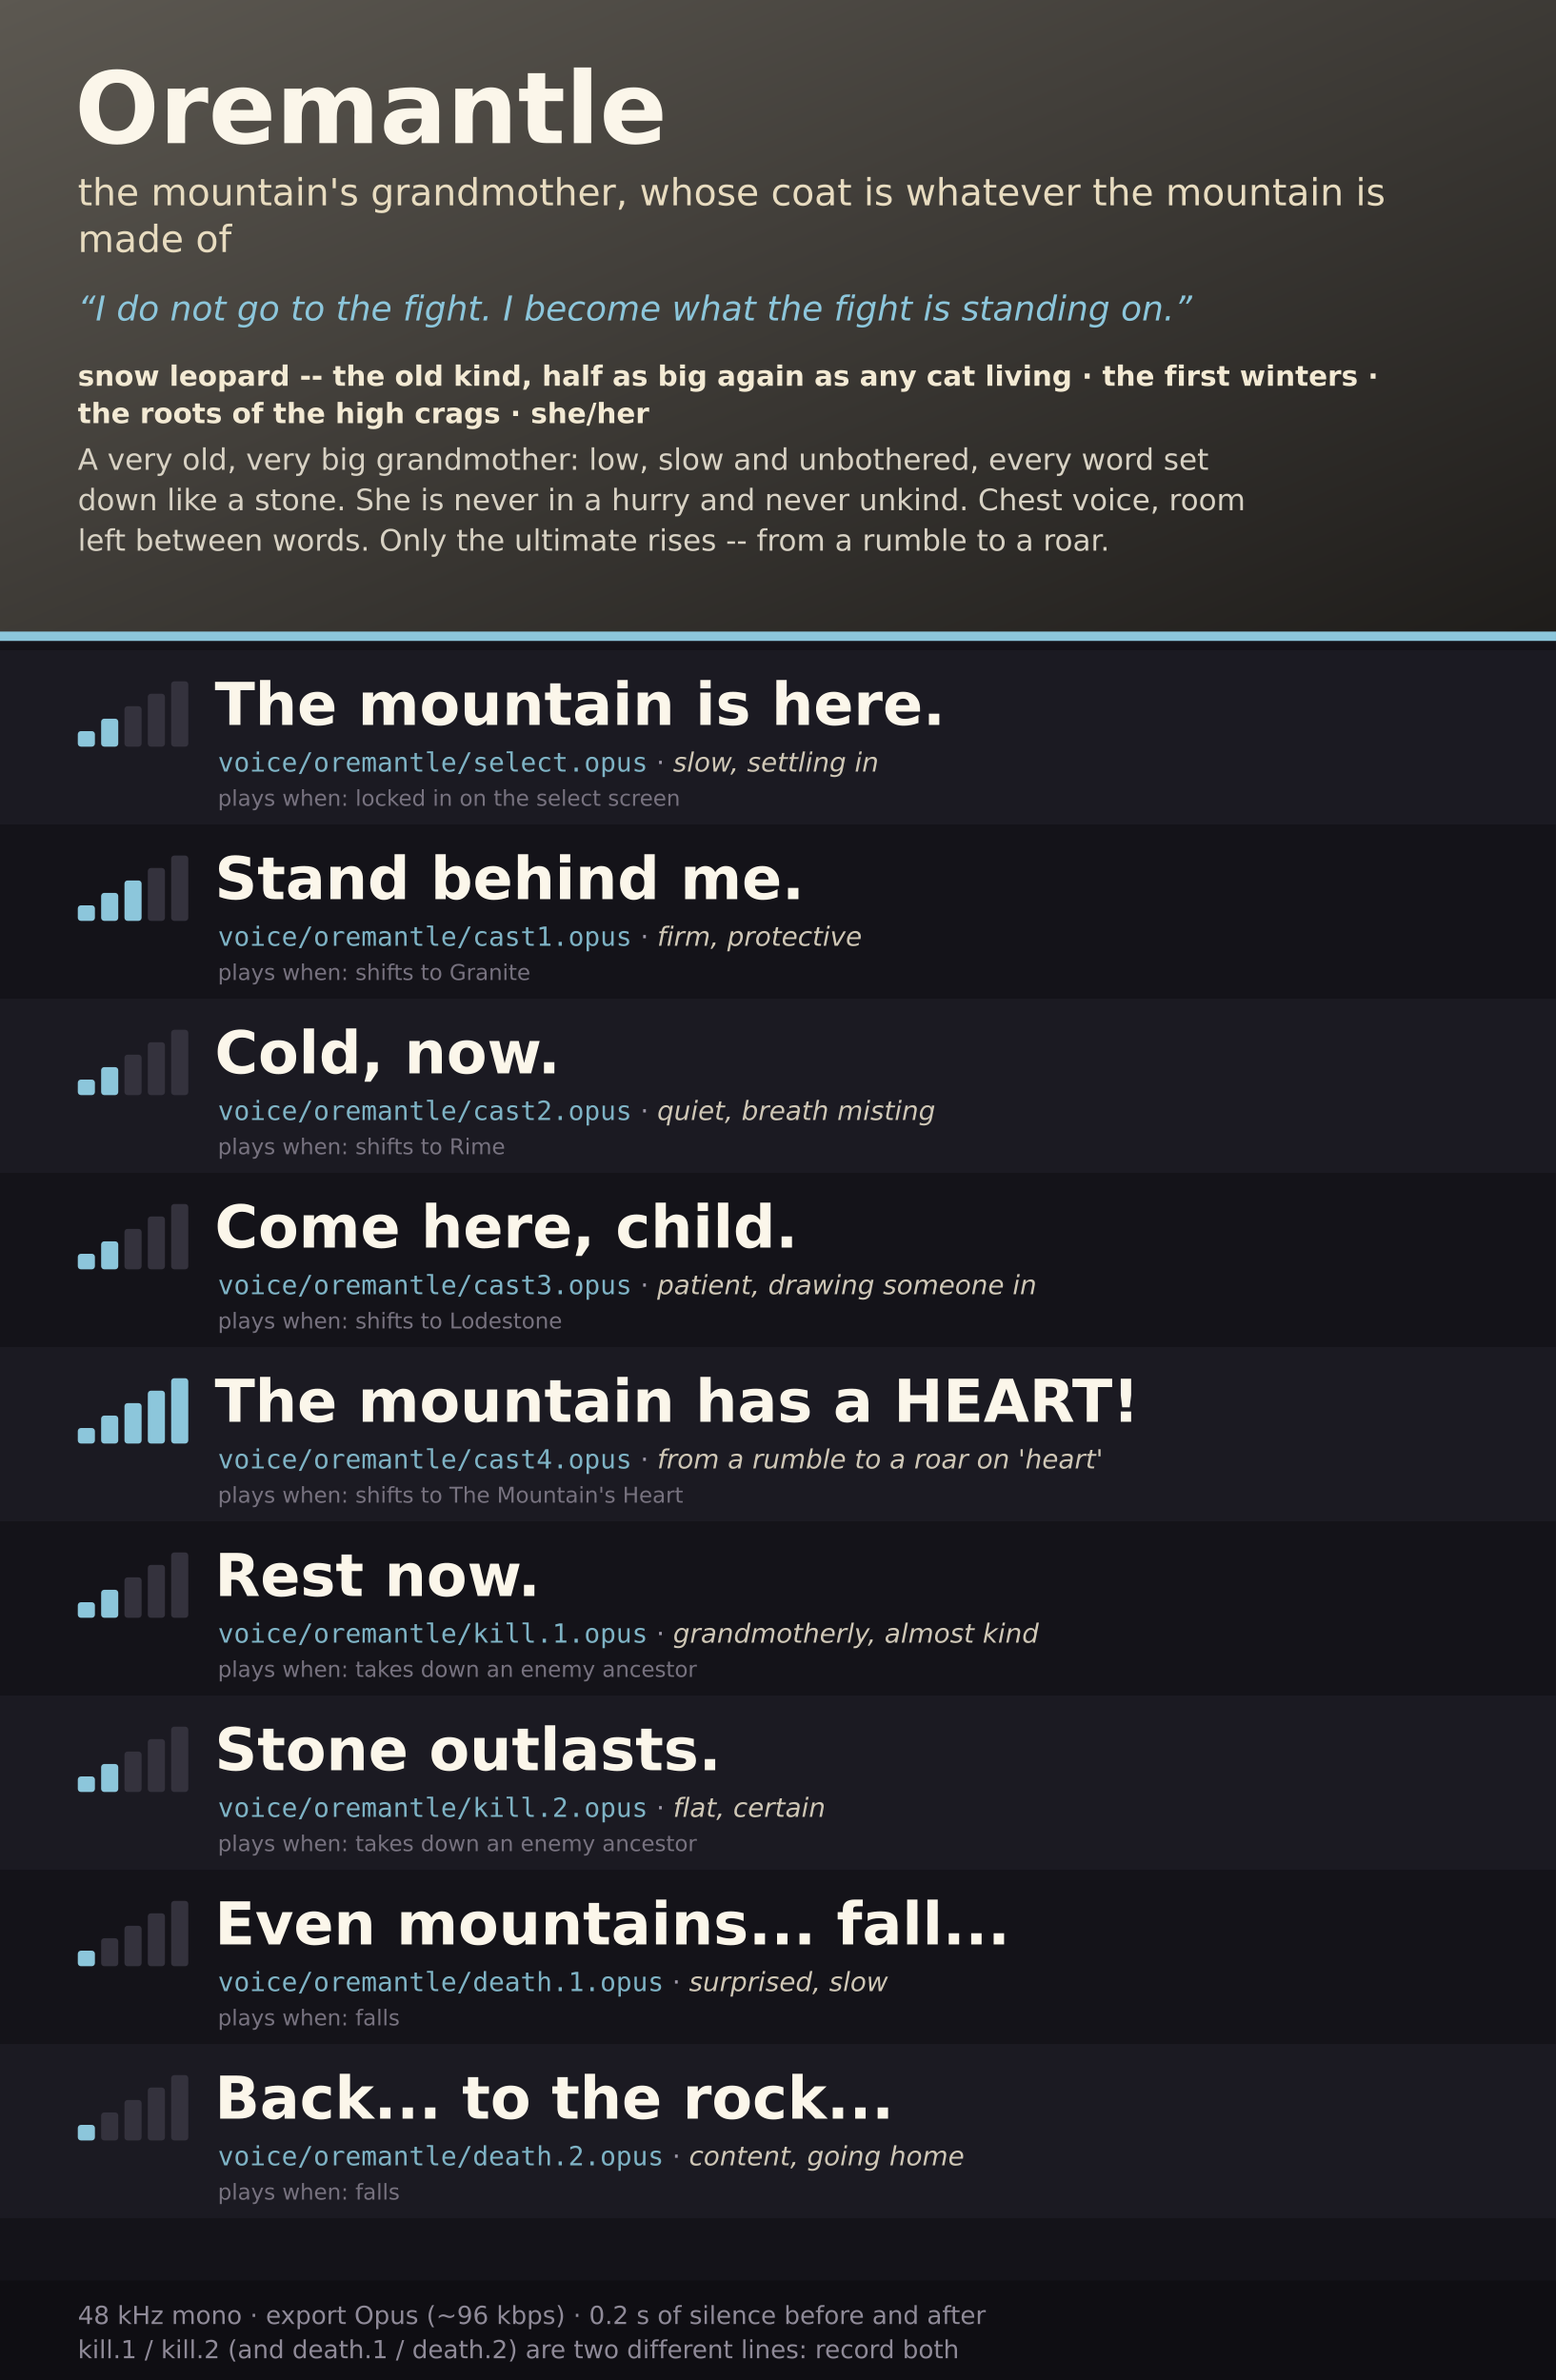
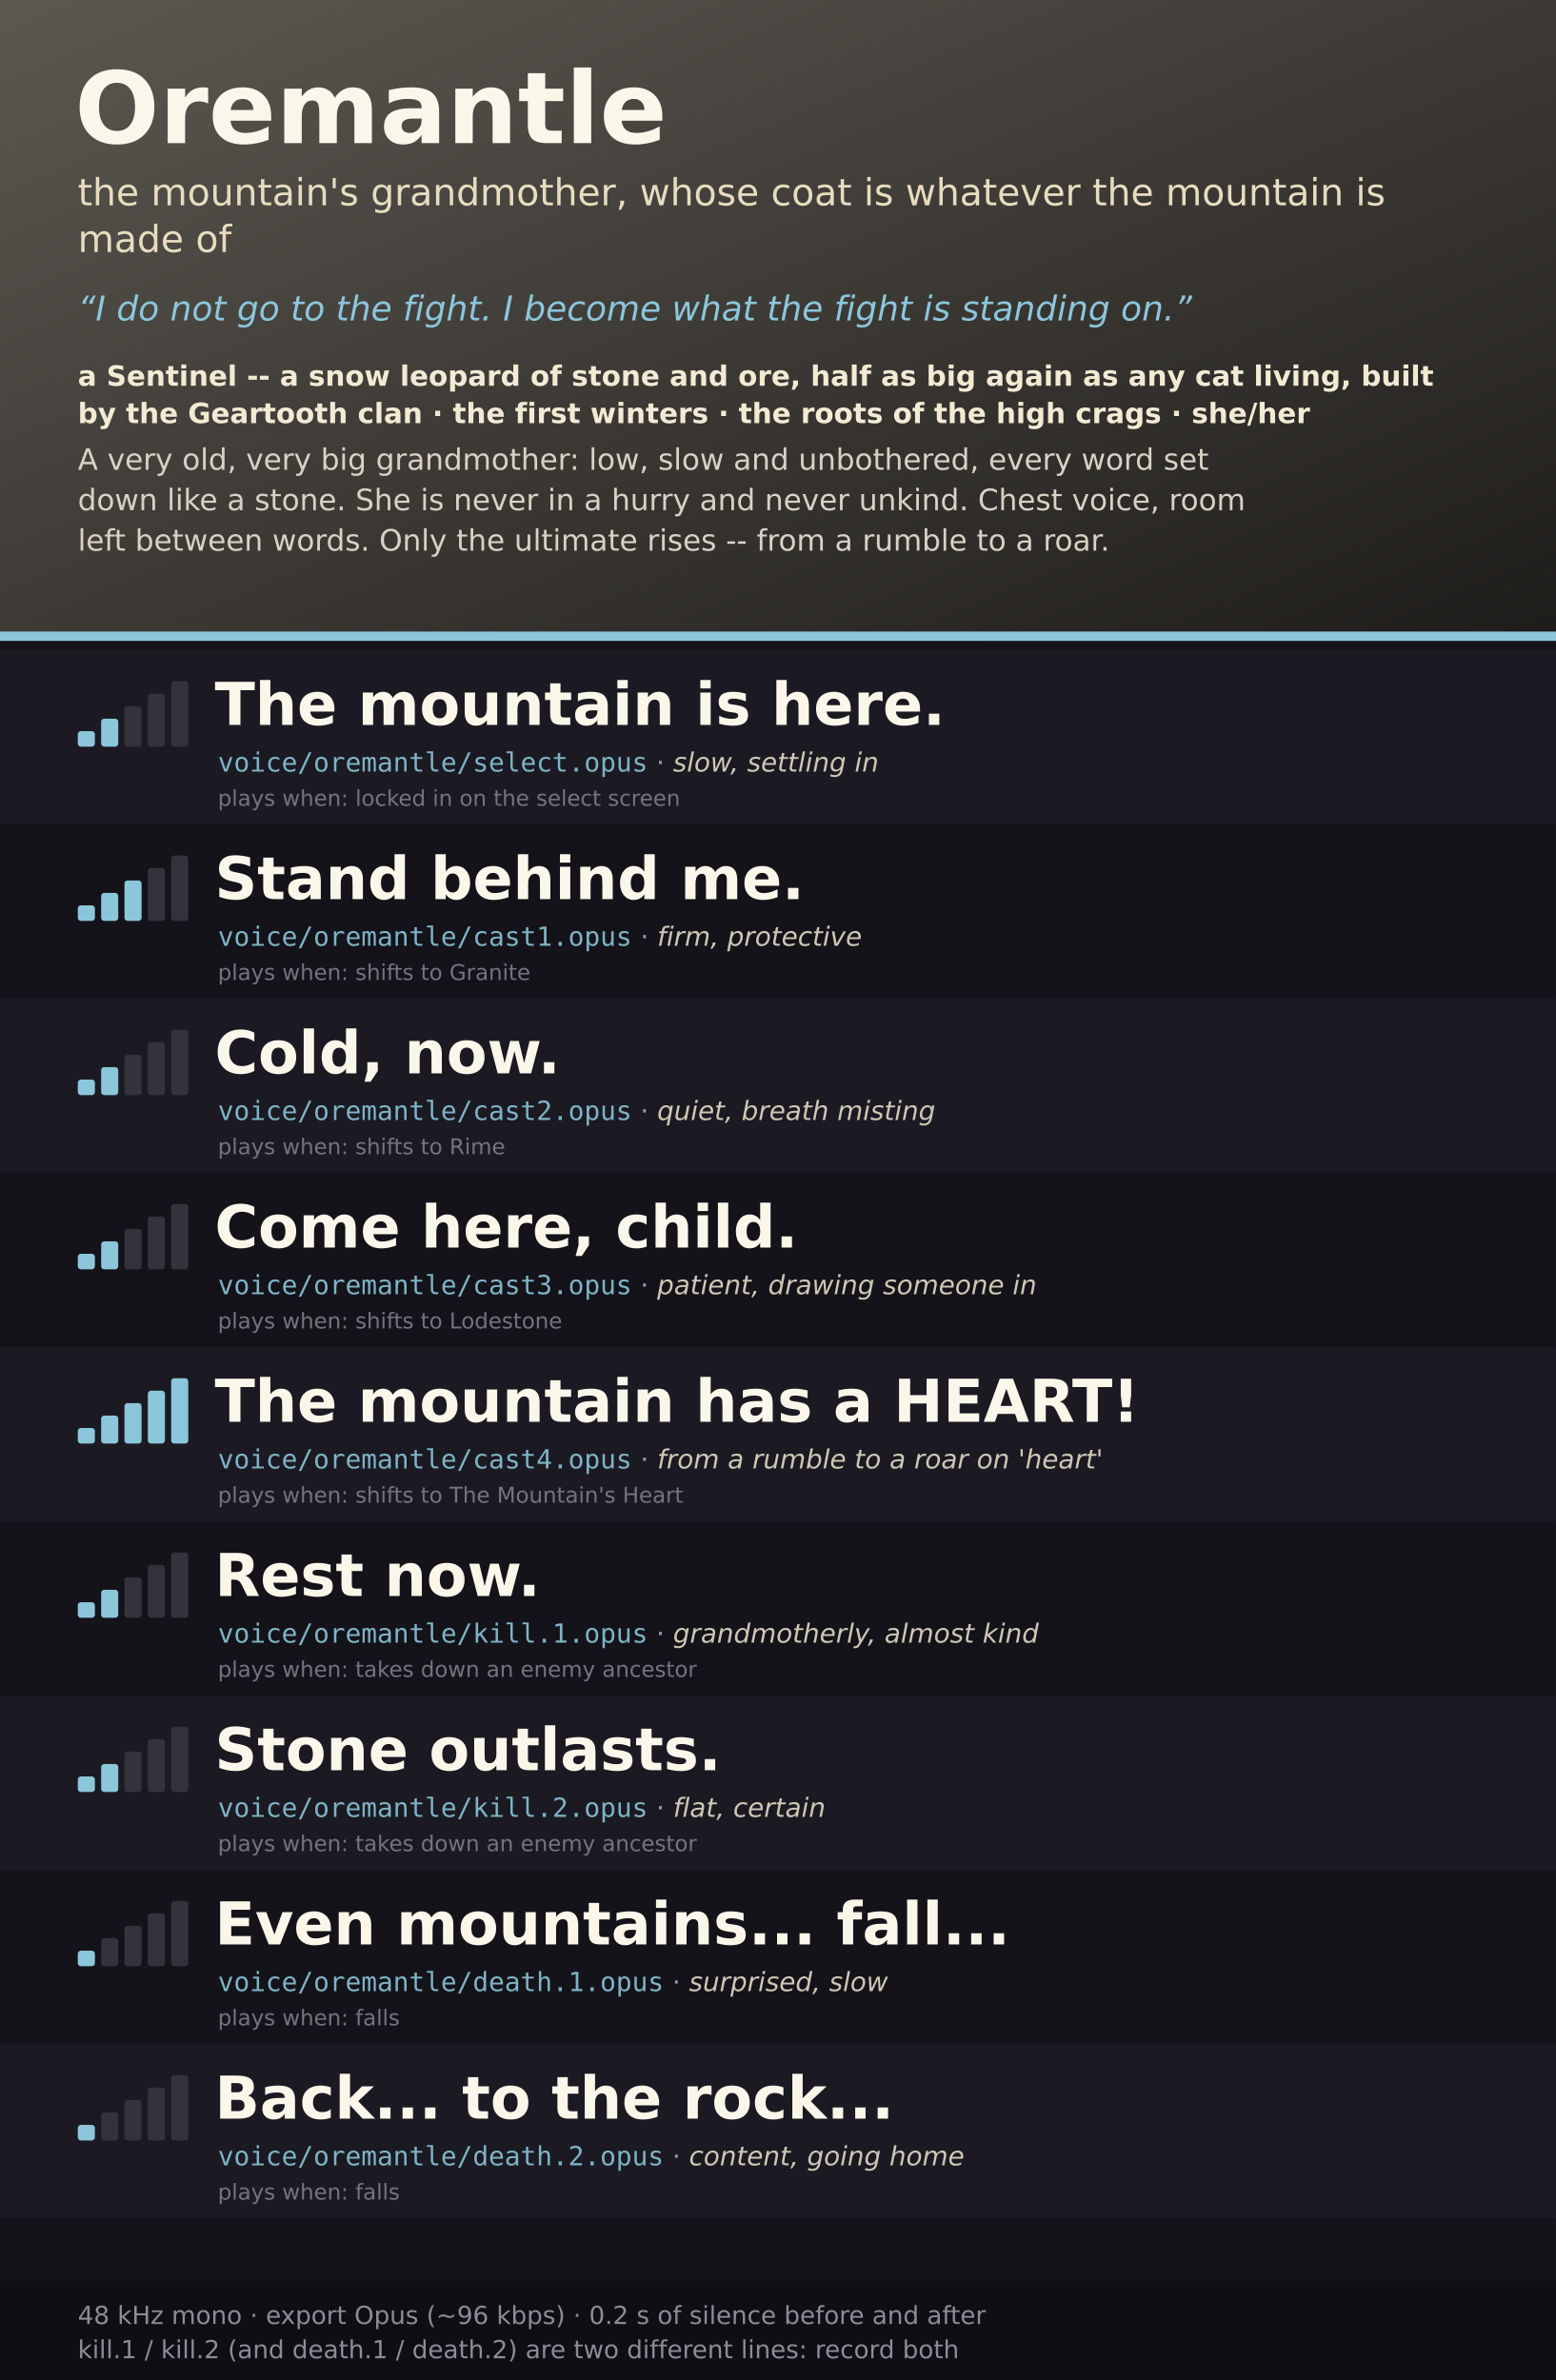
<svg xmlns="http://www.w3.org/2000/svg" width="1000" height="1530" viewBox="0 0 1000 1530" font-family="DejaVu Sans, Helvetica, Arial, sans-serif">
  <defs>
    <linearGradient id="hd" x1="0" y1="0" x2="1" y2="1">
      <stop offset="0" stop-color="#5c5851" />
      <stop offset="1" stop-color="#1e1c1a" />
    </linearGradient>
  </defs>
  <rect width="1000" height="1530" fill="#141319" />
  <rect width="1000" height="412" fill="url(#hd)" />
  <rect y="406" width="1000" height="6" fill="#8cc6db" />
  <text x="48" y="92" font-size="64" font-weight="bold" fill="#fbf6ea">Oremantle</text>
  <text x="50" y="132" font-size="24" fill="#e8dcc0">the mountain's grandmother, whose coat is whatever the mountain is</text>
  <text x="50" y="162" font-size="24" fill="#e8dcc0">made of</text>
  <text x="50" y="206" font-size="22" font-style="italic" fill="#8cc6db">“I do not go to the fight. I become what the fight is standing on.”</text>
-   <text x="50" y="248" font-size="18" font-weight="bold" fill="#f3ead4">snow leopard -- the old kind, half as big again as any cat living · the first winters ·</text>
-   <text x="50" y="272" font-size="18" font-weight="bold" fill="#f3ead4">the roots of the high crags · she/her</text>
+   <text x="50" y="248" font-size="18" font-weight="bold" fill="#f3ead4">a Sentinel -- a snow leopard of stone and ore, half as big again as any cat living, built</text>
+   <text x="50" y="272" font-size="18" font-weight="bold" fill="#f3ead4">by the Geartooth clan · the first winters · the roots of the high crags · she/her</text>
  <text x="50" y="302" font-size="19" fill="#d8d2c4">A very old, very big grandmother: low, slow and unbothered, every word set</text>
  <text x="50" y="328" font-size="19" fill="#d8d2c4">down like a stone. She is never in a hurry and never unkind. Chest voice, room</text>
  <text x="50" y="354" font-size="19" fill="#d8d2c4">left between words. Only the ultimate rises -- from a rumble to a roar.</text>
  <rect x="0" y="418" width="1000" height="112" fill="#1b1a22" />
  <rect x="50" y="470" width="11" height="10" rx="2" fill="#8cc6db" />
  <rect x="65" y="462" width="11" height="18" rx="2" fill="#8cc6db" />
  <rect x="80" y="454" width="11" height="26" rx="2" fill="#34323d" />
  <rect x="95" y="446" width="11" height="34" rx="2" fill="#34323d" />
  <rect x="110" y="438" width="11" height="42" rx="2" fill="#34323d" />
  <text x="138" y="466" font-size="38" font-weight="bold" fill="#fbf6ea">The mountain is here.</text>
  <text x="140" y="496" font-size="17" fill="#9e98a8">
    <tspan font-family="DejaVu Sans Mono, monospace" fill="#7eb3c5">voice/oremantle/select.opus</tspan>  ·  <tspan font-style="italic" fill="#cfc7b6">slow, settling in</tspan>
  </text>
  <text x="140" y="518" font-size="14" fill="#77727f">plays when: locked in on the select screen</text>
  <rect x="50" y="582" width="11" height="10" rx="2" fill="#8cc6db" />
  <rect x="65" y="574" width="11" height="18" rx="2" fill="#8cc6db" />
  <rect x="80" y="566" width="11" height="26" rx="2" fill="#8cc6db" />
  <rect x="95" y="558" width="11" height="34" rx="2" fill="#34323d" />
  <rect x="110" y="550" width="11" height="42" rx="2" fill="#34323d" />
  <text x="138" y="578" font-size="38" font-weight="bold" fill="#fbf6ea">Stand behind me.</text>
  <text x="140" y="608" font-size="17" fill="#9e98a8">
    <tspan font-family="DejaVu Sans Mono, monospace" fill="#7eb3c5">voice/oremantle/cast1.opus</tspan>  ·  <tspan font-style="italic" fill="#cfc7b6">firm, protective</tspan>
  </text>
  <text x="140" y="630" font-size="14" fill="#77727f">plays when: shifts to Granite</text>
  <rect x="0" y="642" width="1000" height="112" fill="#1b1a22" />
  <rect x="50" y="694" width="11" height="10" rx="2" fill="#8cc6db" />
  <rect x="65" y="686" width="11" height="18" rx="2" fill="#8cc6db" />
  <rect x="80" y="678" width="11" height="26" rx="2" fill="#34323d" />
  <rect x="95" y="670" width="11" height="34" rx="2" fill="#34323d" />
  <rect x="110" y="662" width="11" height="42" rx="2" fill="#34323d" />
  <text x="138" y="690" font-size="38" font-weight="bold" fill="#fbf6ea">Cold, now.</text>
  <text x="140" y="720" font-size="17" fill="#9e98a8">
    <tspan font-family="DejaVu Sans Mono, monospace" fill="#7eb3c5">voice/oremantle/cast2.opus</tspan>  ·  <tspan font-style="italic" fill="#cfc7b6">quiet, breath misting</tspan>
  </text>
  <text x="140" y="742" font-size="14" fill="#77727f">plays when: shifts to Rime</text>
  <rect x="50" y="806" width="11" height="10" rx="2" fill="#8cc6db" />
  <rect x="65" y="798" width="11" height="18" rx="2" fill="#8cc6db" />
  <rect x="80" y="790" width="11" height="26" rx="2" fill="#34323d" />
  <rect x="95" y="782" width="11" height="34" rx="2" fill="#34323d" />
  <rect x="110" y="774" width="11" height="42" rx="2" fill="#34323d" />
  <text x="138" y="802" font-size="38" font-weight="bold" fill="#fbf6ea">Come here, child.</text>
  <text x="140" y="832" font-size="17" fill="#9e98a8">
    <tspan font-family="DejaVu Sans Mono, monospace" fill="#7eb3c5">voice/oremantle/cast3.opus</tspan>  ·  <tspan font-style="italic" fill="#cfc7b6">patient, drawing someone in</tspan>
  </text>
  <text x="140" y="854" font-size="14" fill="#77727f">plays when: shifts to Lodestone</text>
  <rect x="0" y="866" width="1000" height="112" fill="#1b1a22" />
  <rect x="50" y="918" width="11" height="10" rx="2" fill="#8cc6db" />
  <rect x="65" y="910" width="11" height="18" rx="2" fill="#8cc6db" />
  <rect x="80" y="902" width="11" height="26" rx="2" fill="#8cc6db" />
  <rect x="95" y="894" width="11" height="34" rx="2" fill="#8cc6db" />
  <rect x="110" y="886" width="11" height="42" rx="2" fill="#8cc6db" />
  <text x="138" y="914" font-size="38" font-weight="bold" fill="#fbf6ea">The mountain has a HEART!</text>
  <text x="140" y="944" font-size="17" fill="#9e98a8">
    <tspan font-family="DejaVu Sans Mono, monospace" fill="#7eb3c5">voice/oremantle/cast4.opus</tspan>  ·  <tspan font-style="italic" fill="#cfc7b6">from a rumble to a roar on 'heart'</tspan>
  </text>
  <text x="140" y="966" font-size="14" fill="#77727f">plays when: shifts to The Mountain's Heart</text>
  <rect x="50" y="1030" width="11" height="10" rx="2" fill="#8cc6db" />
  <rect x="65" y="1022" width="11" height="18" rx="2" fill="#8cc6db" />
  <rect x="80" y="1014" width="11" height="26" rx="2" fill="#34323d" />
  <rect x="95" y="1006" width="11" height="34" rx="2" fill="#34323d" />
  <rect x="110" y="998" width="11" height="42" rx="2" fill="#34323d" />
  <text x="138" y="1026" font-size="38" font-weight="bold" fill="#fbf6ea">Rest now.</text>
  <text x="140" y="1056" font-size="17" fill="#9e98a8">
    <tspan font-family="DejaVu Sans Mono, monospace" fill="#7eb3c5">voice/oremantle/kill.1.opus</tspan>  ·  <tspan font-style="italic" fill="#cfc7b6">grandmotherly, almost kind</tspan>
  </text>
  <text x="140" y="1078" font-size="14" fill="#77727f">plays when: takes down an enemy ancestor</text>
  <rect x="0" y="1090" width="1000" height="112" fill="#1b1a22" />
  <rect x="50" y="1142" width="11" height="10" rx="2" fill="#8cc6db" />
  <rect x="65" y="1134" width="11" height="18" rx="2" fill="#8cc6db" />
  <rect x="80" y="1126" width="11" height="26" rx="2" fill="#34323d" />
  <rect x="95" y="1118" width="11" height="34" rx="2" fill="#34323d" />
  <rect x="110" y="1110" width="11" height="42" rx="2" fill="#34323d" />
  <text x="138" y="1138" font-size="38" font-weight="bold" fill="#fbf6ea">Stone outlasts.</text>
  <text x="140" y="1168" font-size="17" fill="#9e98a8">
    <tspan font-family="DejaVu Sans Mono, monospace" fill="#7eb3c5">voice/oremantle/kill.2.opus</tspan>  ·  <tspan font-style="italic" fill="#cfc7b6">flat, certain</tspan>
  </text>
  <text x="140" y="1190" font-size="14" fill="#77727f">plays when: takes down an enemy ancestor</text>
  <rect x="50" y="1254" width="11" height="10" rx="2" fill="#8cc6db" />
  <rect x="65" y="1246" width="11" height="18" rx="2" fill="#34323d" />
  <rect x="80" y="1238" width="11" height="26" rx="2" fill="#34323d" />
  <rect x="95" y="1230" width="11" height="34" rx="2" fill="#34323d" />
  <rect x="110" y="1222" width="11" height="42" rx="2" fill="#34323d" />
  <text x="138" y="1250" font-size="38" font-weight="bold" fill="#fbf6ea">Even mountains... fall...</text>
  <text x="140" y="1280" font-size="17" fill="#9e98a8">
    <tspan font-family="DejaVu Sans Mono, monospace" fill="#7eb3c5">voice/oremantle/death.1.opus</tspan>  ·  <tspan font-style="italic" fill="#cfc7b6">surprised, slow</tspan>
  </text>
  <text x="140" y="1302" font-size="14" fill="#77727f">plays when: falls</text>
  <rect x="0" y="1314" width="1000" height="112" fill="#1b1a22" />
  <rect x="50" y="1366" width="11" height="10" rx="2" fill="#8cc6db" />
  <rect x="65" y="1358" width="11" height="18" rx="2" fill="#34323d" />
  <rect x="80" y="1350" width="11" height="26" rx="2" fill="#34323d" />
  <rect x="95" y="1342" width="11" height="34" rx="2" fill="#34323d" />
  <rect x="110" y="1334" width="11" height="42" rx="2" fill="#34323d" />
  <text x="138" y="1362" font-size="38" font-weight="bold" fill="#fbf6ea">Back... to the rock...</text>
  <text x="140" y="1392" font-size="17" fill="#9e98a8">
    <tspan font-family="DejaVu Sans Mono, monospace" fill="#7eb3c5">voice/oremantle/death.2.opus</tspan>  ·  <tspan font-style="italic" fill="#cfc7b6">content, going home</tspan>
  </text>
  <text x="140" y="1414" font-size="14" fill="#77727f">plays when: falls</text>
  <rect y="1466" width="1000" height="64" fill="#0f0e13" />
  <text x="50" y="1494" font-size="16" fill="#8f8a98">48 kHz mono · export Opus (~96 kbps) · 0.2 s of silence before and after</text>
  <text x="50" y="1516" font-size="16" fill="#8f8a98">kill.1 / kill.2 (and death.1 / death.2) are two different lines: record both</text>
</svg>
